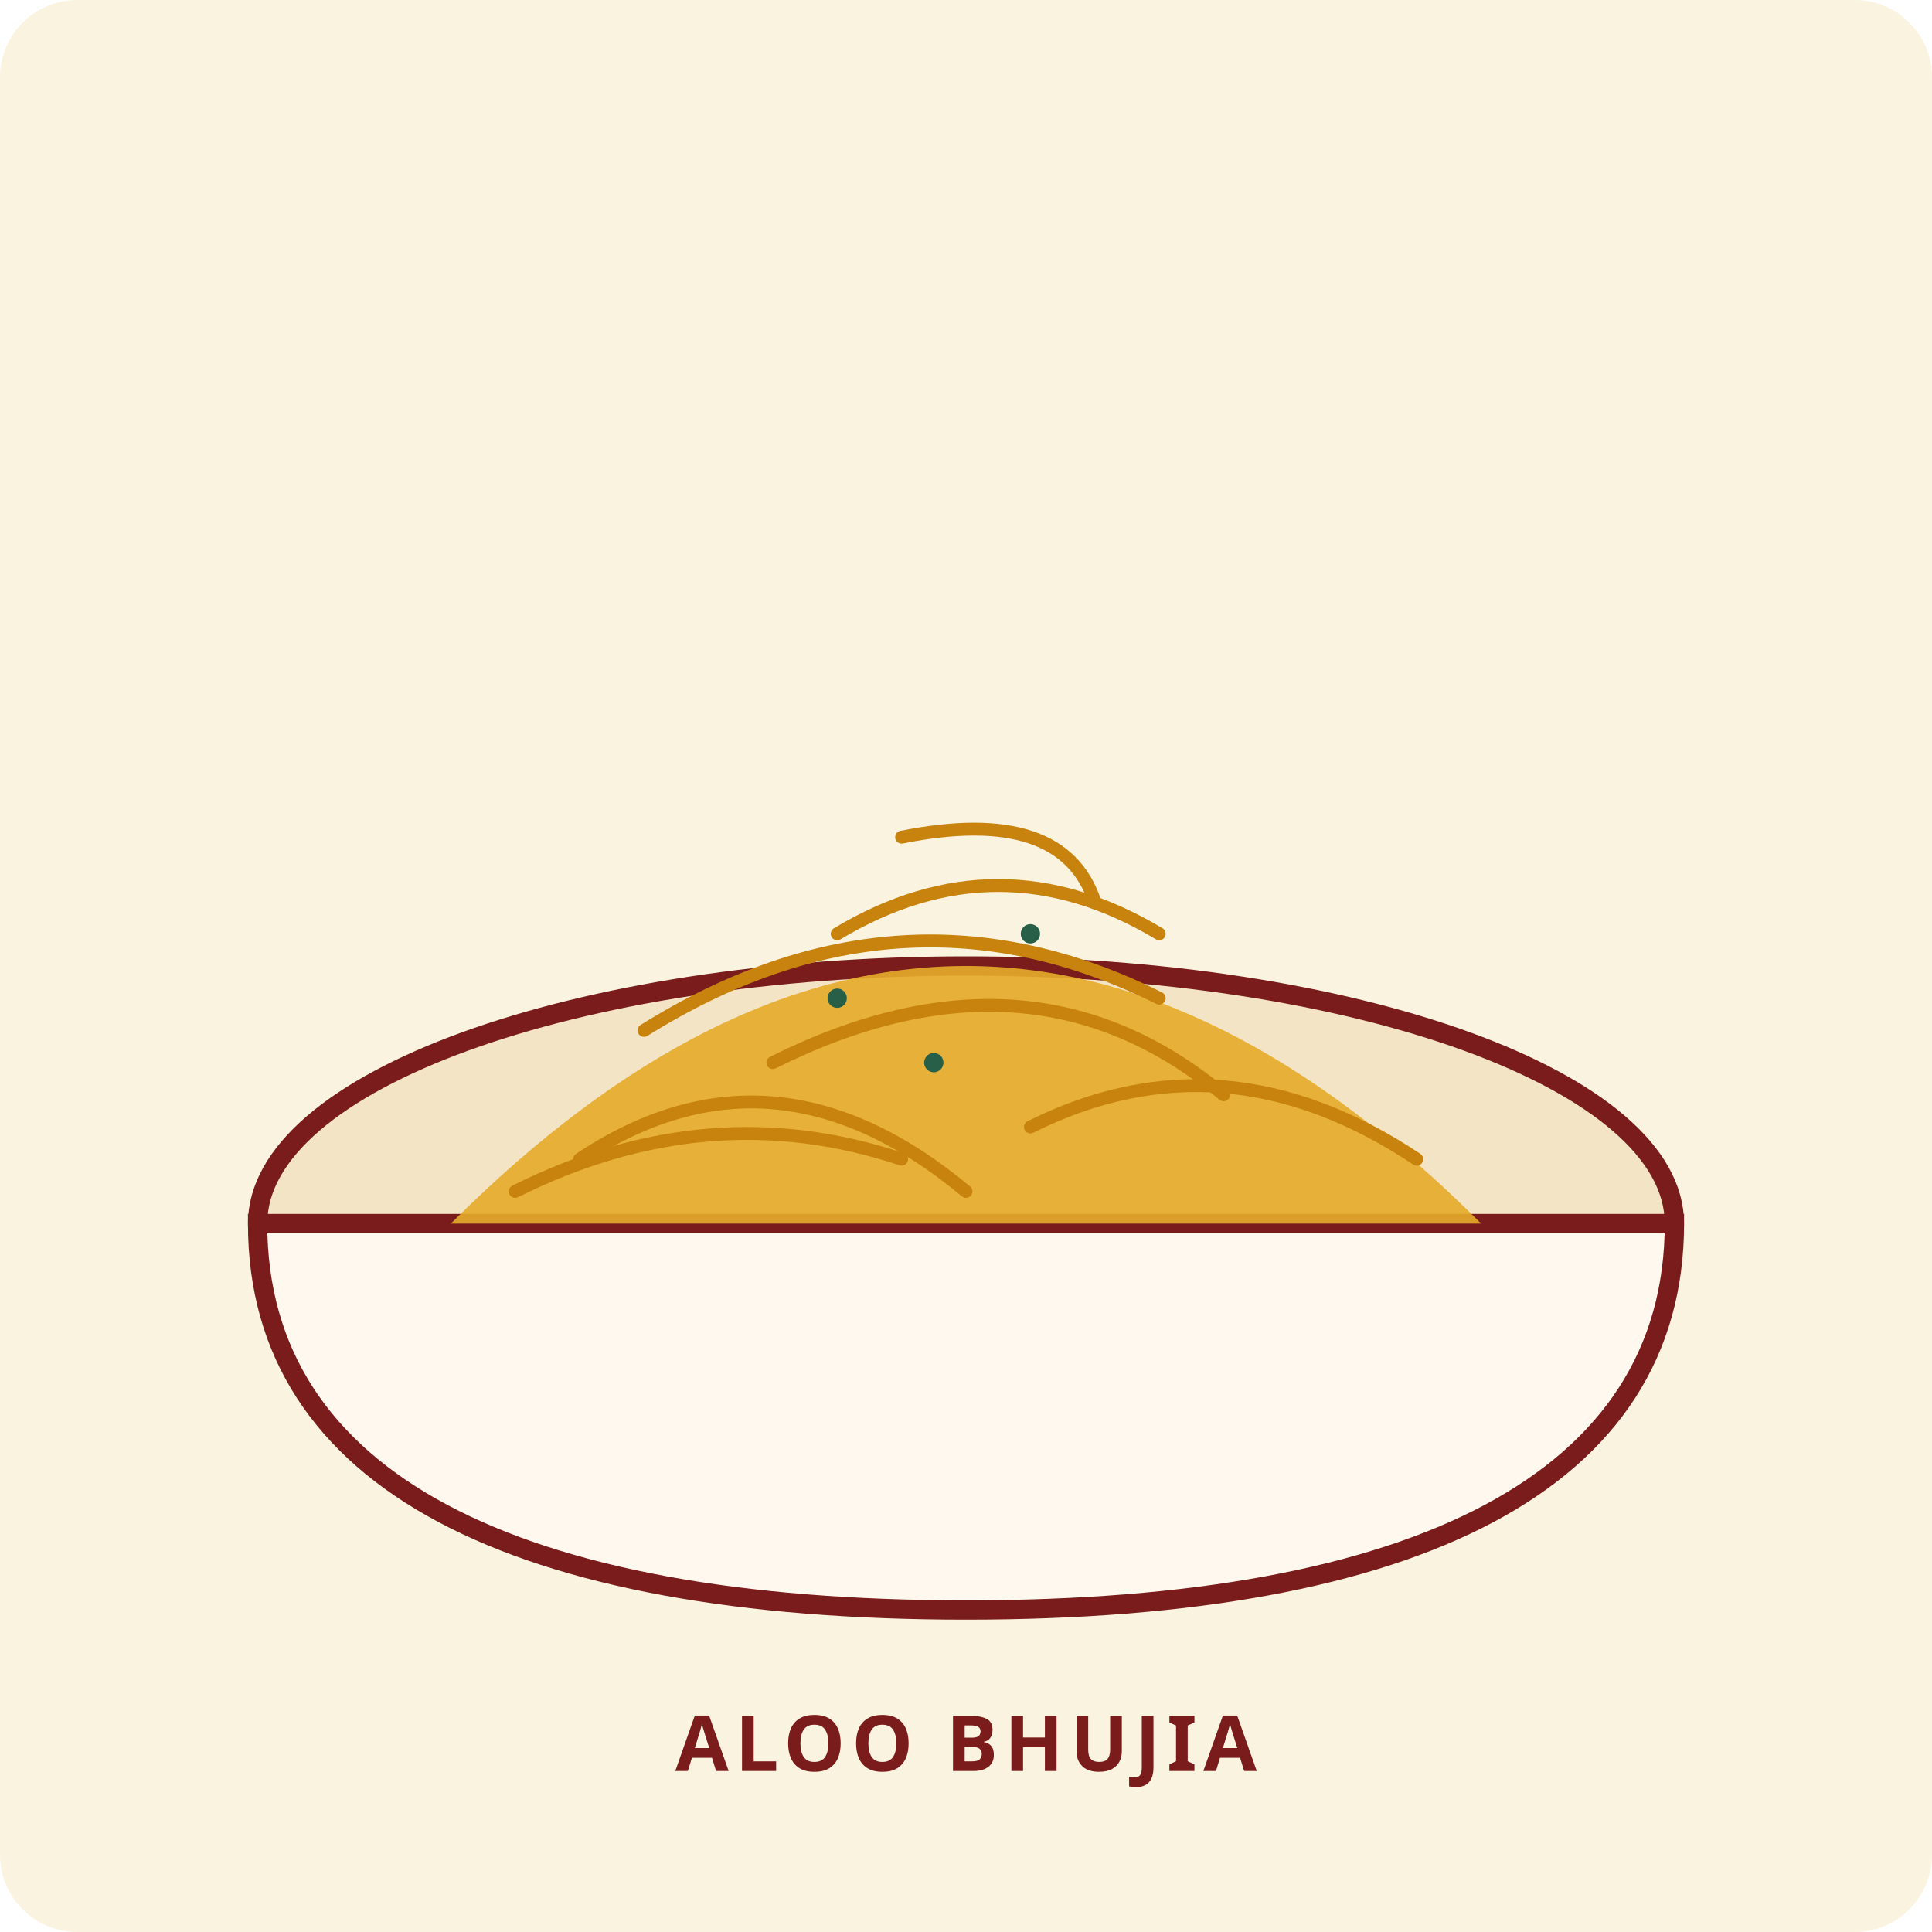
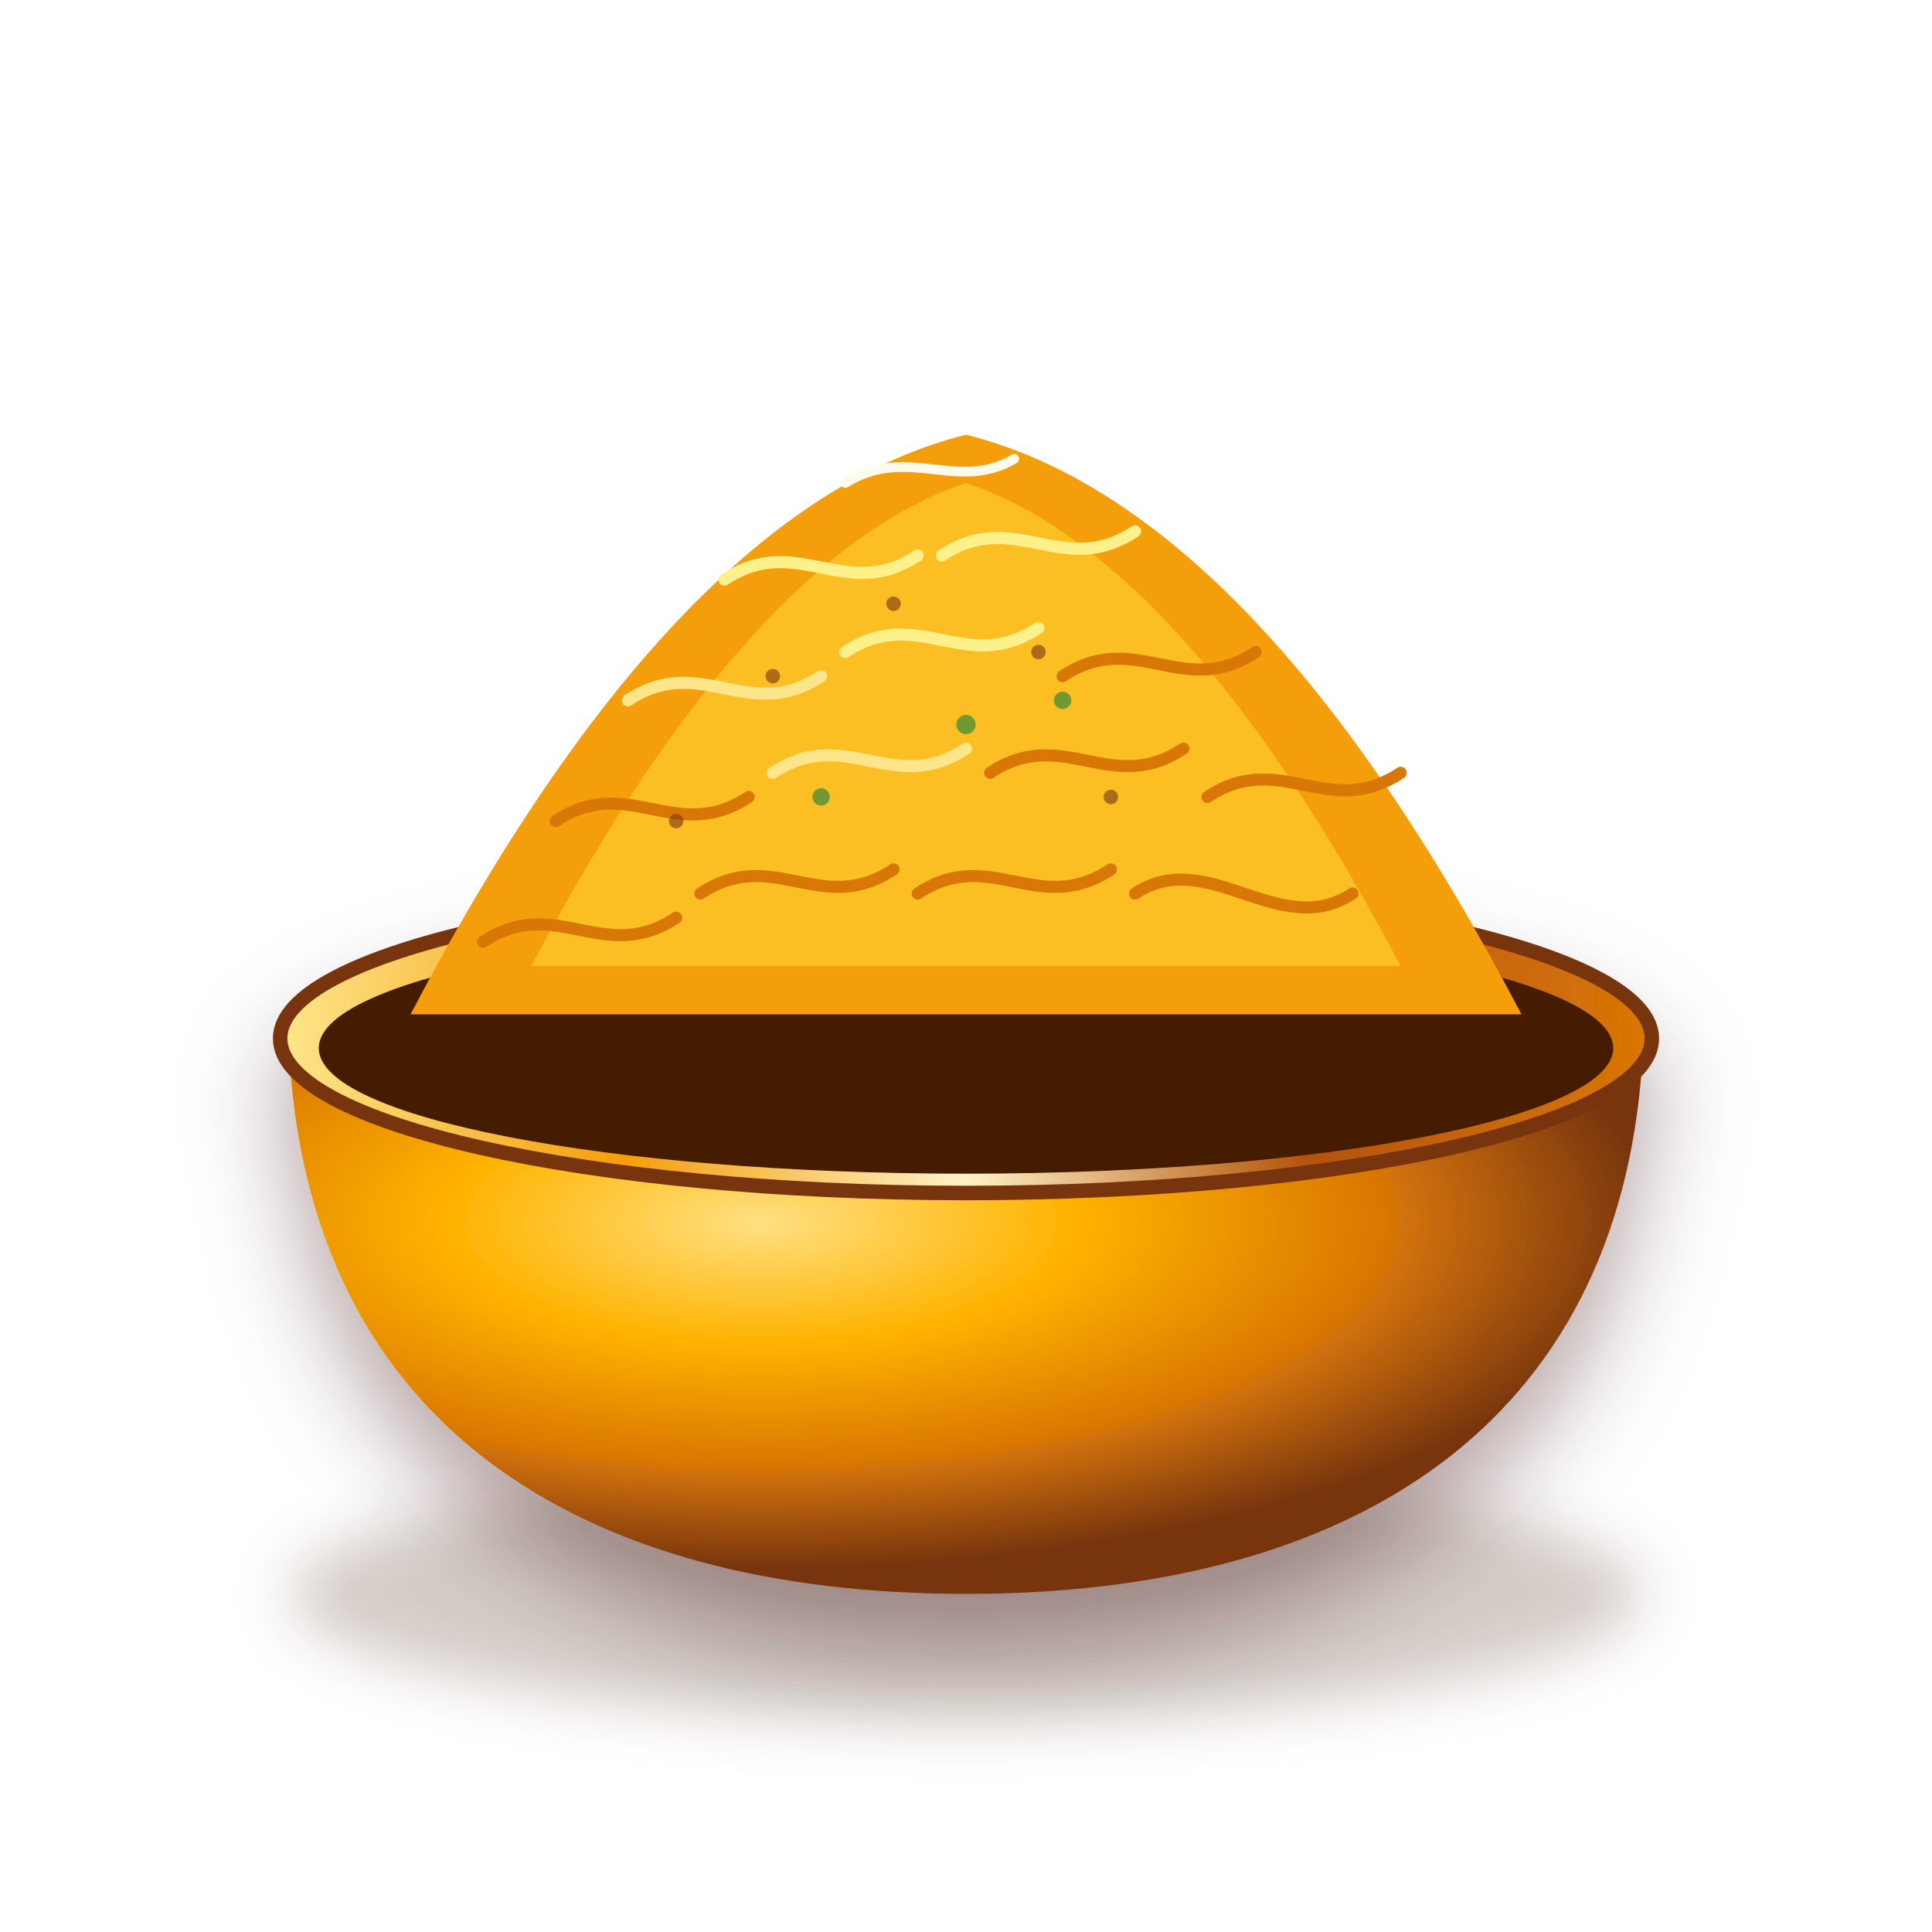
- <svg xmlns="http://www.w3.org/2000/svg" viewBox="0 0 300 300" width="300" height="300">
-   <rect width="300" height="300" fill="#FAF3E0" rx="12" />
-   <ellipse cx="150" cy="190" rx="110" ry="40" fill="#F3E4C5" stroke="#7A1C1C" stroke-width="3" />
-   <path d="M 40 190 C 40 230 80 250 150 250 C 220 250 260 230 260 190 Z" fill="#FFF8EE" stroke="#7A1C1C" stroke-width="3" />
-   <path d="M 70 190 Q 150 110 230 190 Z" fill="#E6AC2A" opacity="0.9" />
-   <g stroke="#C8830E" stroke-width="2" stroke-linecap="round" fill="none">
-     <path d="M 90 180 Q 120 160 150 185" />
-     <path d="M 120 165 Q 160 145 190 170" />
-     <path d="M 100 160 Q 140 135 180 155" />
-     <path d="M 130 145 Q 155 130 180 145" />
-     <path d="M 140 130 Q 165 125 170 140" />
-     <path d="M 80 185 Q 110 170 140 180" />
-     <path d="M 160 175 Q 190 160 220 180" />
+ <svg xmlns="http://www.w3.org/2000/svg" viewBox="0 0 400 400" width="100%" height="100%">
+   <defs>
+     <radialGradient id="bowlShine3" cx="35%" cy="30%" r="65%">
+       <stop offset="0%" stop-color="#FFE082" />
+       <stop offset="35%" stop-color="#FFB300" />
+       <stop offset="70%" stop-color="#D97706" />
+       <stop offset="100%" stop-color="#78350F" />
+     </radialGradient>
+     <linearGradient id="brassRim3" x1="0%" y1="0%" x2="100%" y2="0%">
+       <stop offset="0%" stop-color="#FDE68A" />
+       <stop offset="25%" stop-color="#F59E0B" />
+       <stop offset="50%" stop-color="#FEF3C7" />
+       <stop offset="75%" stop-color="#B45309" />
+       <stop offset="100%" stop-color="#D97706" />
+     </linearGradient>
+     <filter id="bhujiaShadow" x="-20%" y="-20%" width="150%" height="150%">
+       <feDropShadow dx="0" dy="12" stdDeviation="10" flood-color="#3B1202" flood-opacity="0.35" />
+     </filter>
+   </defs>
+   <ellipse cx="200" cy="330" rx="140" ry="26" fill="#3B1202" opacity="0.22" filter="blur(6px)" />
+   <g filter="url(#bhujiaShadow)">
+     <path d="M 60 220 C 65 295, 120 330, 200 330 C 280 330, 335 295, 340 220 Z" fill="url(#bowlShine3)" />
+     <ellipse cx="200" cy="215" rx="142" ry="32" fill="url(#brassRim3)" stroke="#78350F" stroke-width="3" />
+     <ellipse cx="200" cy="217" rx="134" ry="26" fill="#451A03" />
  </g>
-   <circle cx="130" cy="155" r="1.5" fill="#285F49" />
-   <circle cx="160" cy="145" r="1.5" fill="#285F49" />
-   <circle cx="145" cy="165" r="1.5" fill="#285F49" />
-   <text x="150" y="275" font-family="'Poppins', sans-serif" font-size="12" font-weight="700" fill="#7A1C1C" text-anchor="middle" letter-spacing="1">ALOO BHUJIA</text>
+   <g>
+     <path d="M 85 210 Q 140 105 200 90 Q 260 105 315 210 Z" fill="#F59E0B" />
+     <path d="M 110 200 Q 155 115 200 100 Q 245 115 290 200 Z" fill="#FBBF24" />
+     <g stroke="#D97706" stroke-width="2.5" stroke-linecap="round" fill="none">
+       <path d="M 100 195 C 115 185, 125 200, 140 190" />
+       <path d="M 145 185 C 160 175, 170 190, 185 180" />
+       <path d="M 190 185 C 205 175, 215 190, 230 180" />
+       <path d="M 235 185 C 250 175, 265 195, 280 185" />
+       <path d="M 115 170 C 130 160, 140 175, 155 165" />
+       <path d="M 160 160 C 175 150, 185 165, 200 155" stroke="#FDE68A" />
+       <path d="M 205 160 C 220 150, 230 165, 245 155" />
+       <path d="M 250 165 C 265 155, 275 170, 290 160" />
+       <path d="M 130 145 C 145 135, 155 150, 170 140" stroke="#FDE68A" />
+       <path d="M 175 135 C 190 125, 200 140, 215 130" stroke="#FEF08A" />
+       <path d="M 220 140 C 235 130, 245 145, 260 135" />
+       <path d="M 150 120 C 165 110, 175 125, 190 115" stroke="#FEF08A" />
+       <path d="M 195 115 C 210 105, 220 120, 235 110" stroke="#FEF08A" />
+       <path d="M 175 100 C 188 92, 198 102, 210 95" stroke="#FFFBEB" stroke-width="2" />
+     </g>
+     <g fill="#78350F" opacity="0.6">
+       <circle cx="160" cy="140" r="1.5" />
+       <circle cx="185" cy="125" r="1.5" />
+       <circle cx="215" cy="135" r="1.5" />
+       <circle cx="140" cy="170" r="1.5" />
+       <circle cx="230" cy="165" r="1.5" />
+       <circle cx="200" cy="150" r="2" fill="#15803D" />
+       <circle cx="170" cy="165" r="1.8" fill="#15803D" />
+       <circle cx="220" cy="145" r="1.8" fill="#15803D" />
+     </g>
+   </g>
</svg>
